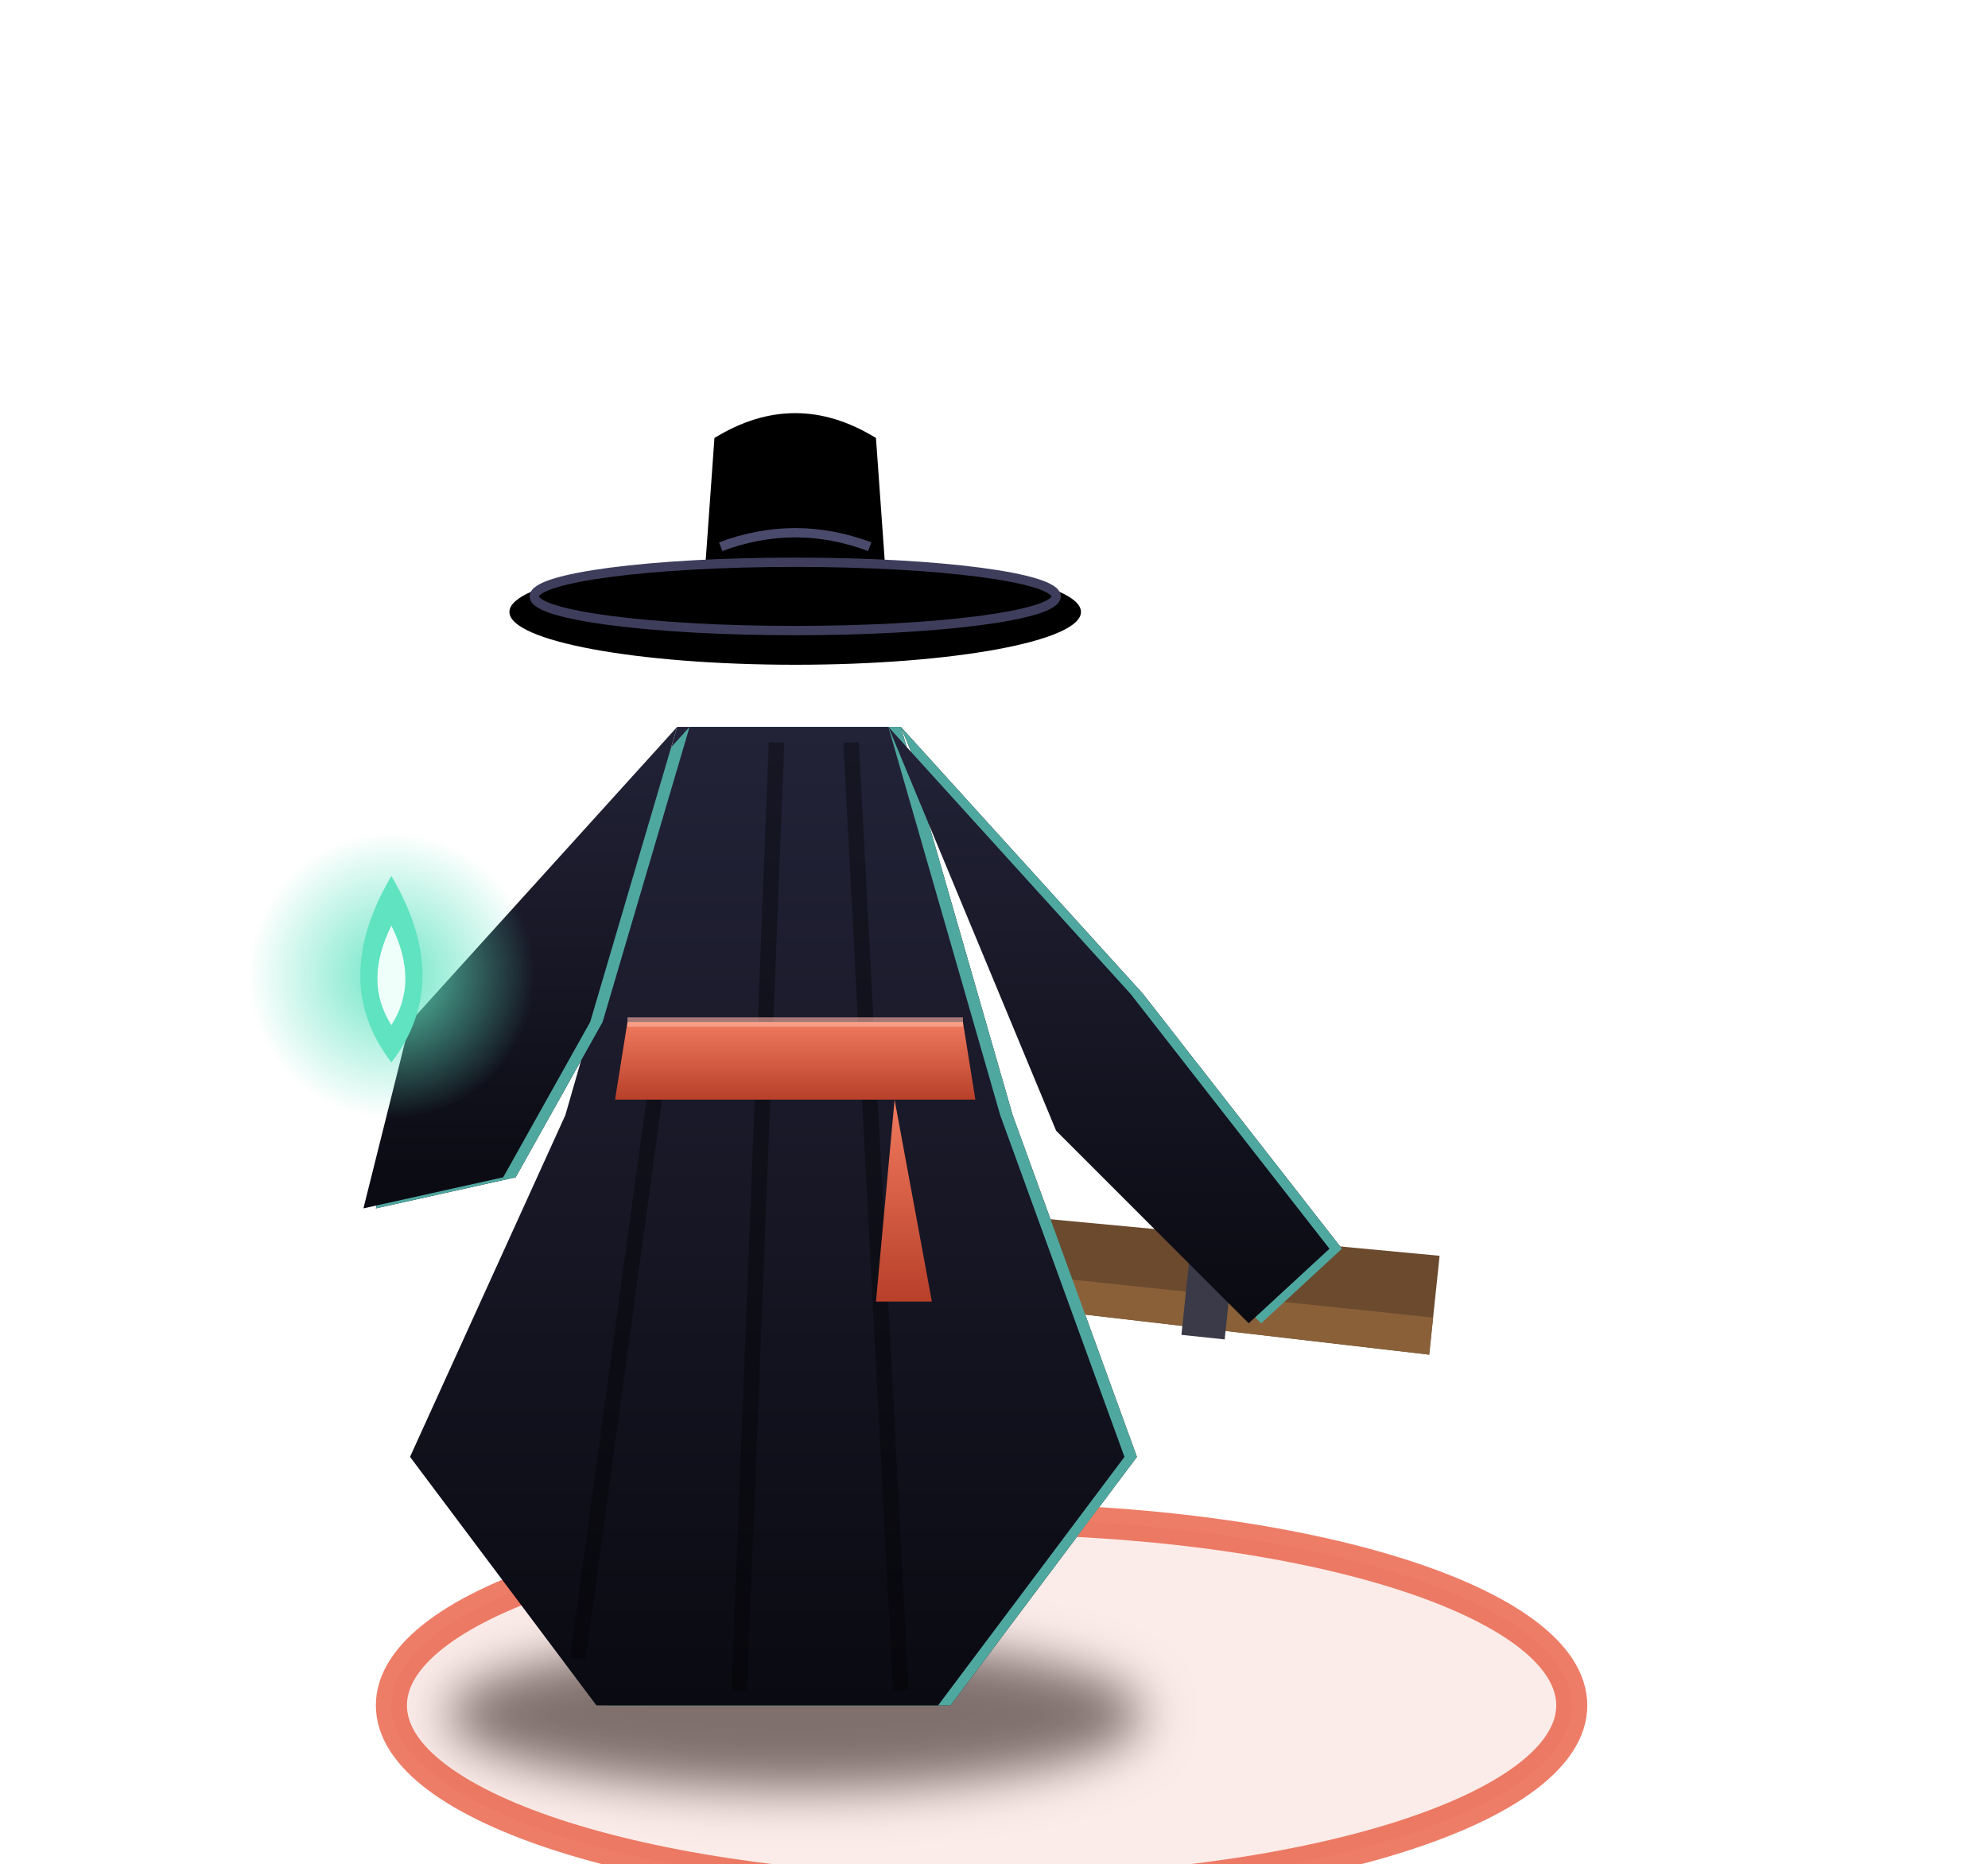
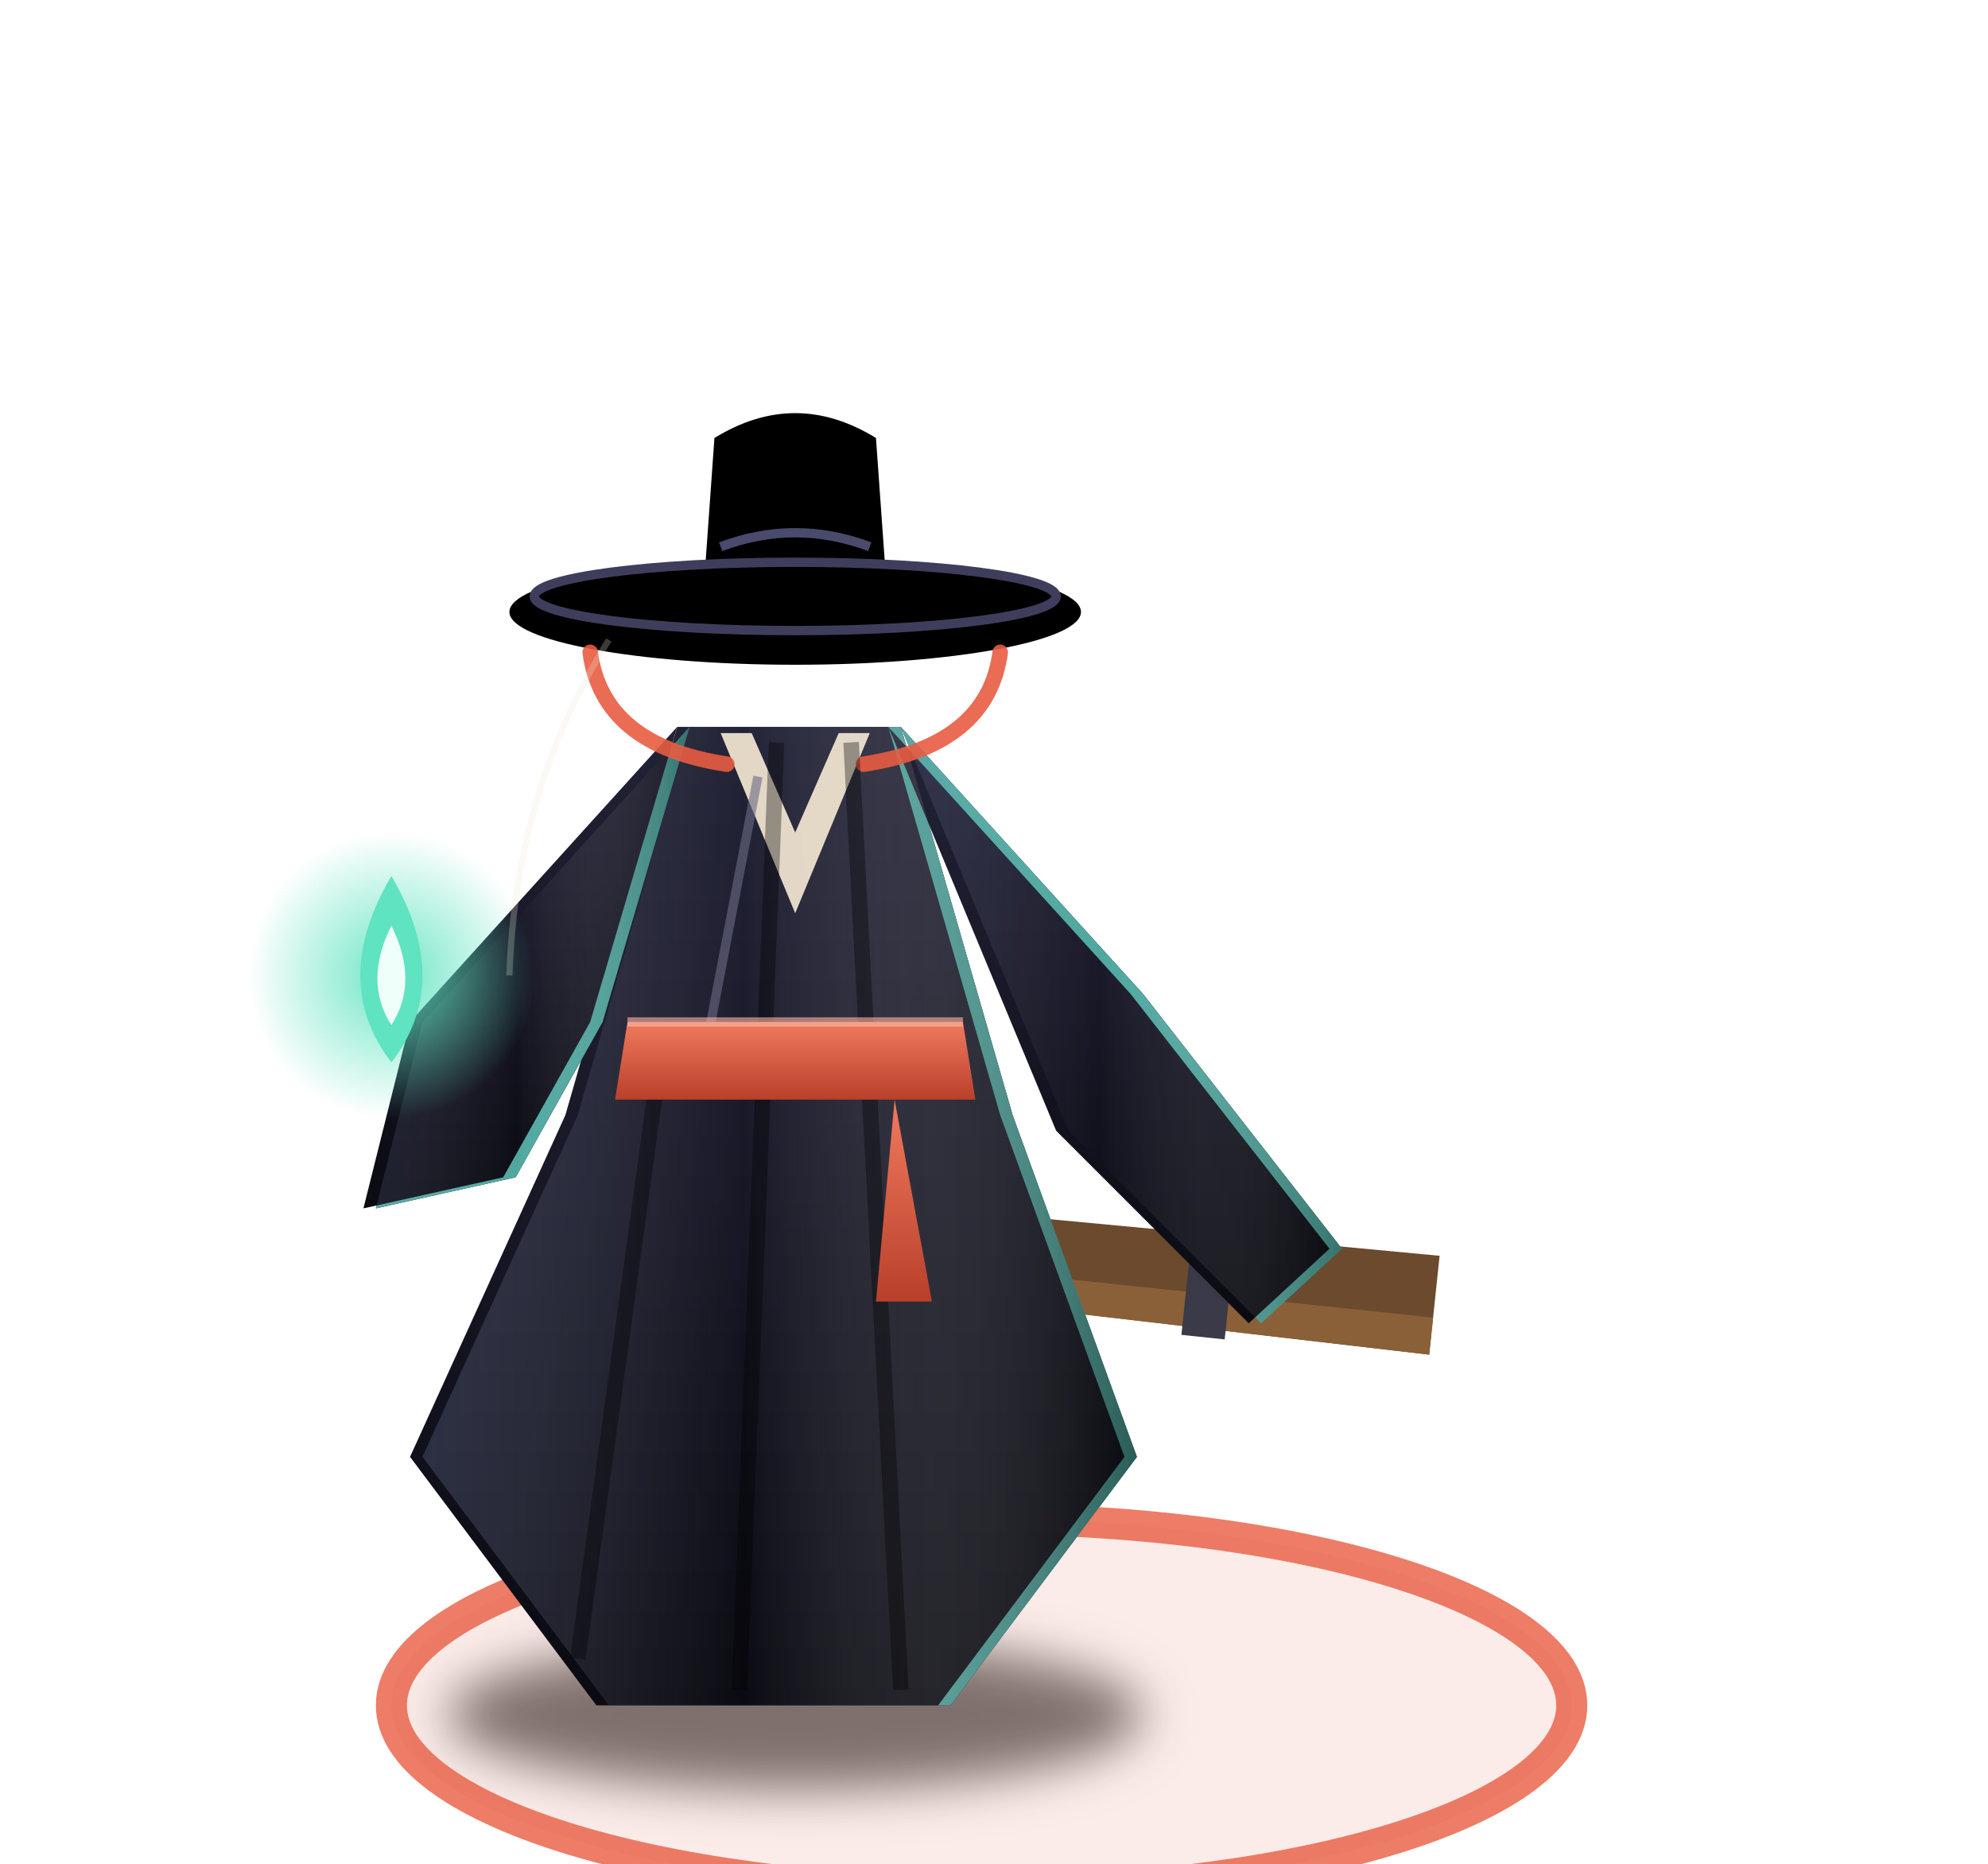
<svg xmlns="http://www.w3.org/2000/svg" xmlns:xlink="http://www.w3.org/1999/xlink" width="320" height="300" viewBox="0 0 320 300">
  <defs>
    <linearGradient id="body" x1="0" y1="0" x2="0" y2="1">
      <stop offset="0" stop-color="#232338" stop-opacity="1" />
      <stop offset="1" stop-color="#0A0A12" stop-opacity="1" />
    </linearGradient>
    <linearGradient id="band" x1="0" y1="0" x2="0" y2="1">
      <stop offset="0" stop-color="#F07A5E" stop-opacity="1" />
      <stop offset="1" stop-color="#B8402A" stop-opacity="1" />
    </linearGradient>
    <linearGradient id="hat" x1="0" y1="0" x2="0" y2="1">
      <stop offset="0" stop-color="#2E2E46" stop-opacity="1" />
      <stop offset="1" stop-color="#0E0E18" stop-opacity="1" />
    </linearGradient>
    <radialGradient id="soul">
      <stop offset="0" stop-color="#5FE3C0" stop-opacity="0.9" />
      <stop offset="1" stop-color="#5FE3C0" stop-opacity="0" />
    </radialGradient>
    <radialGradient id="orb">
      <stop offset="0" stop-color="#5FE3C0" stop-opacity="1" />
      <stop offset="1" stop-color="#5FE3C0" stop-opacity="0" />
    </radialGradient>
+     <linearGradient id="vol" x1="0" x2="1">
+       <stop offset="0" stop-color="#8FA0D0" stop-opacity=".22" />
+       <stop offset=".45" stop-color="#fff" stop-opacity="0" />
+       <stop offset="1" stop-color="#000" stop-opacity=".45" />
+     </linearGradient>
    <filter id="blur4" x="-50%" y="-50%" width="200%" height="200%">
      <feGaussianBlur stdDeviation="4" />
    </filter>
    <filter id="blur2" x="-50%" y="-50%" width="200%" height="200%">
      <feGaussianBlur stdDeviation="2" />
    </filter>
    <filter id="blur8" x="-80%" y="-80%" width="260%" height="260%">
      <feGaussianBlur stdDeviation="8" />
    </filter>
  </defs>
  <ellipse cx="128" cy="276" rx="56" ry="12" fill="#000" opacity="0.55" filter="url(#blur4)" />
  <g transform="rotate(0 128 276) translate(128,97) scale(0.5)">
    <g id="coat">
      <path d="M-34,40 L34,40 L70,165 L110,275 L50,355 L-60,355 L-120,275 L-70,165 Z" />
    </g>
    <g id="hat">
      <ellipse cx="0" cy="3" rx="92" ry="17" />
      <path d="M-30,3 L-26,-53 Q0,-69 26,-53 L30,3 Z" />
    </g>
    <g id="arms">
      <path d="M-34,40 L-120,135 L-135,195 L-90,185 L-62,135 Z" />
      <path d="M34,40 L112,126 L176,208 L150,232 L88,170 Z" />
    </g>
    <g transform="translate(166,222) rotate(-84)">
      <path d="M-14,-140 L14,-140 L16,40 L-16,40 Z" fill="#6B4A2E" />
      <path d="M-14,-140 L-4,-140 L-4,40 L-16,40 Z" fill="#8A6038" />
      <rect x="-18" y="-120" width="36" height="14" fill="#3A3A48" />
      <rect x="-18" y="-40" width="36" height="14" fill="#3A3A48" />
      <path d="M-14,-140 L14,-140" stroke="#D4A94E" stroke-width="5" />
    </g>
    <ellipse cx="60" cy="355" rx="190" ry="60" fill="none" stroke="#E85C41" stroke-width="10" opacity=".8" />
    <ellipse cx="60" cy="355" rx="190" ry="60" fill="#E85C41" opacity=".12" />
    <use xlink:href="#coat" fill="#4FA8A0" />
    <use xlink:href="#coat" fill="url(#body)" transform="translate(-4,0)" />
    <use xlink:href="#arms" fill="#4FA8A0" />
    <use xlink:href="#arms" fill="url(#body)" transform="translate(-4,0)" />
    <use xlink:href="#hat" fill="#4FA8A0" />
    <use xlink:href="#hat" fill="url(#hat)" transform="translate(-4,0)" />
+     <use xlink:href="#coat" fill="url(#vol)" />
+     <use xlink:href="#arms" fill="url(#vol)" opacity=".7" />
+     <path d="M-24,42 L0,100 L24,42 L14,42 L0,74 L-14,42 Z" fill="#F3E7D3" opacity=".92" />
+     <path d="M-12,56 L-30,150" stroke="#6B6B84" stroke-width="3" opacity=".6" fill="none" />
+     <path d="M-66,16 Q-62,46 -22,52 M66,16 Q62,46 22,52" stroke="#E85C41" stroke-width="5" fill="none" stroke-linecap="round" opacity=".9" />
+     <path d="M-60,12 Q-90,60 -92,120" stroke="#F3E7D3" stroke-width="2" fill="none" opacity=".25" />
    <path d="M-6,45 L-18,350 M18,45 L34,350 M-44,150 L-70,340" stroke="#000" stroke-width="5" opacity=".35" fill="none" />
    <ellipse cx="0" cy="-2" rx="84" ry="11" fill="none" stroke="#3E3E5C" stroke-width="3" />
    <path d="M-24,-18 Q0,-27 24,-18" stroke="#4A4A6C" stroke-width="3" fill="none" />
    <path d="M-54,135 L54,135 L58,160 L-58,160 Z" fill="url(#band)" />
    <path d="M32,160 L44,225 L26,225 Z" fill="url(#band)" />
    <path d="M-54,135 L54,135" stroke="#FFB8A5" stroke-width="3" opacity=".6" />
    <g transform="translate(-130,120)">
      <circle r="46" fill="url(#soul)" />
      <path d="M0,28 q-20,-26 0,-60 q20,34 0,60" fill="#5FE3C0" />
      <path d="M0,16 q-9,-14 0,-32 q9,18 0,32" fill="#EFFFFA" />
    </g>
  </g>
</svg>
